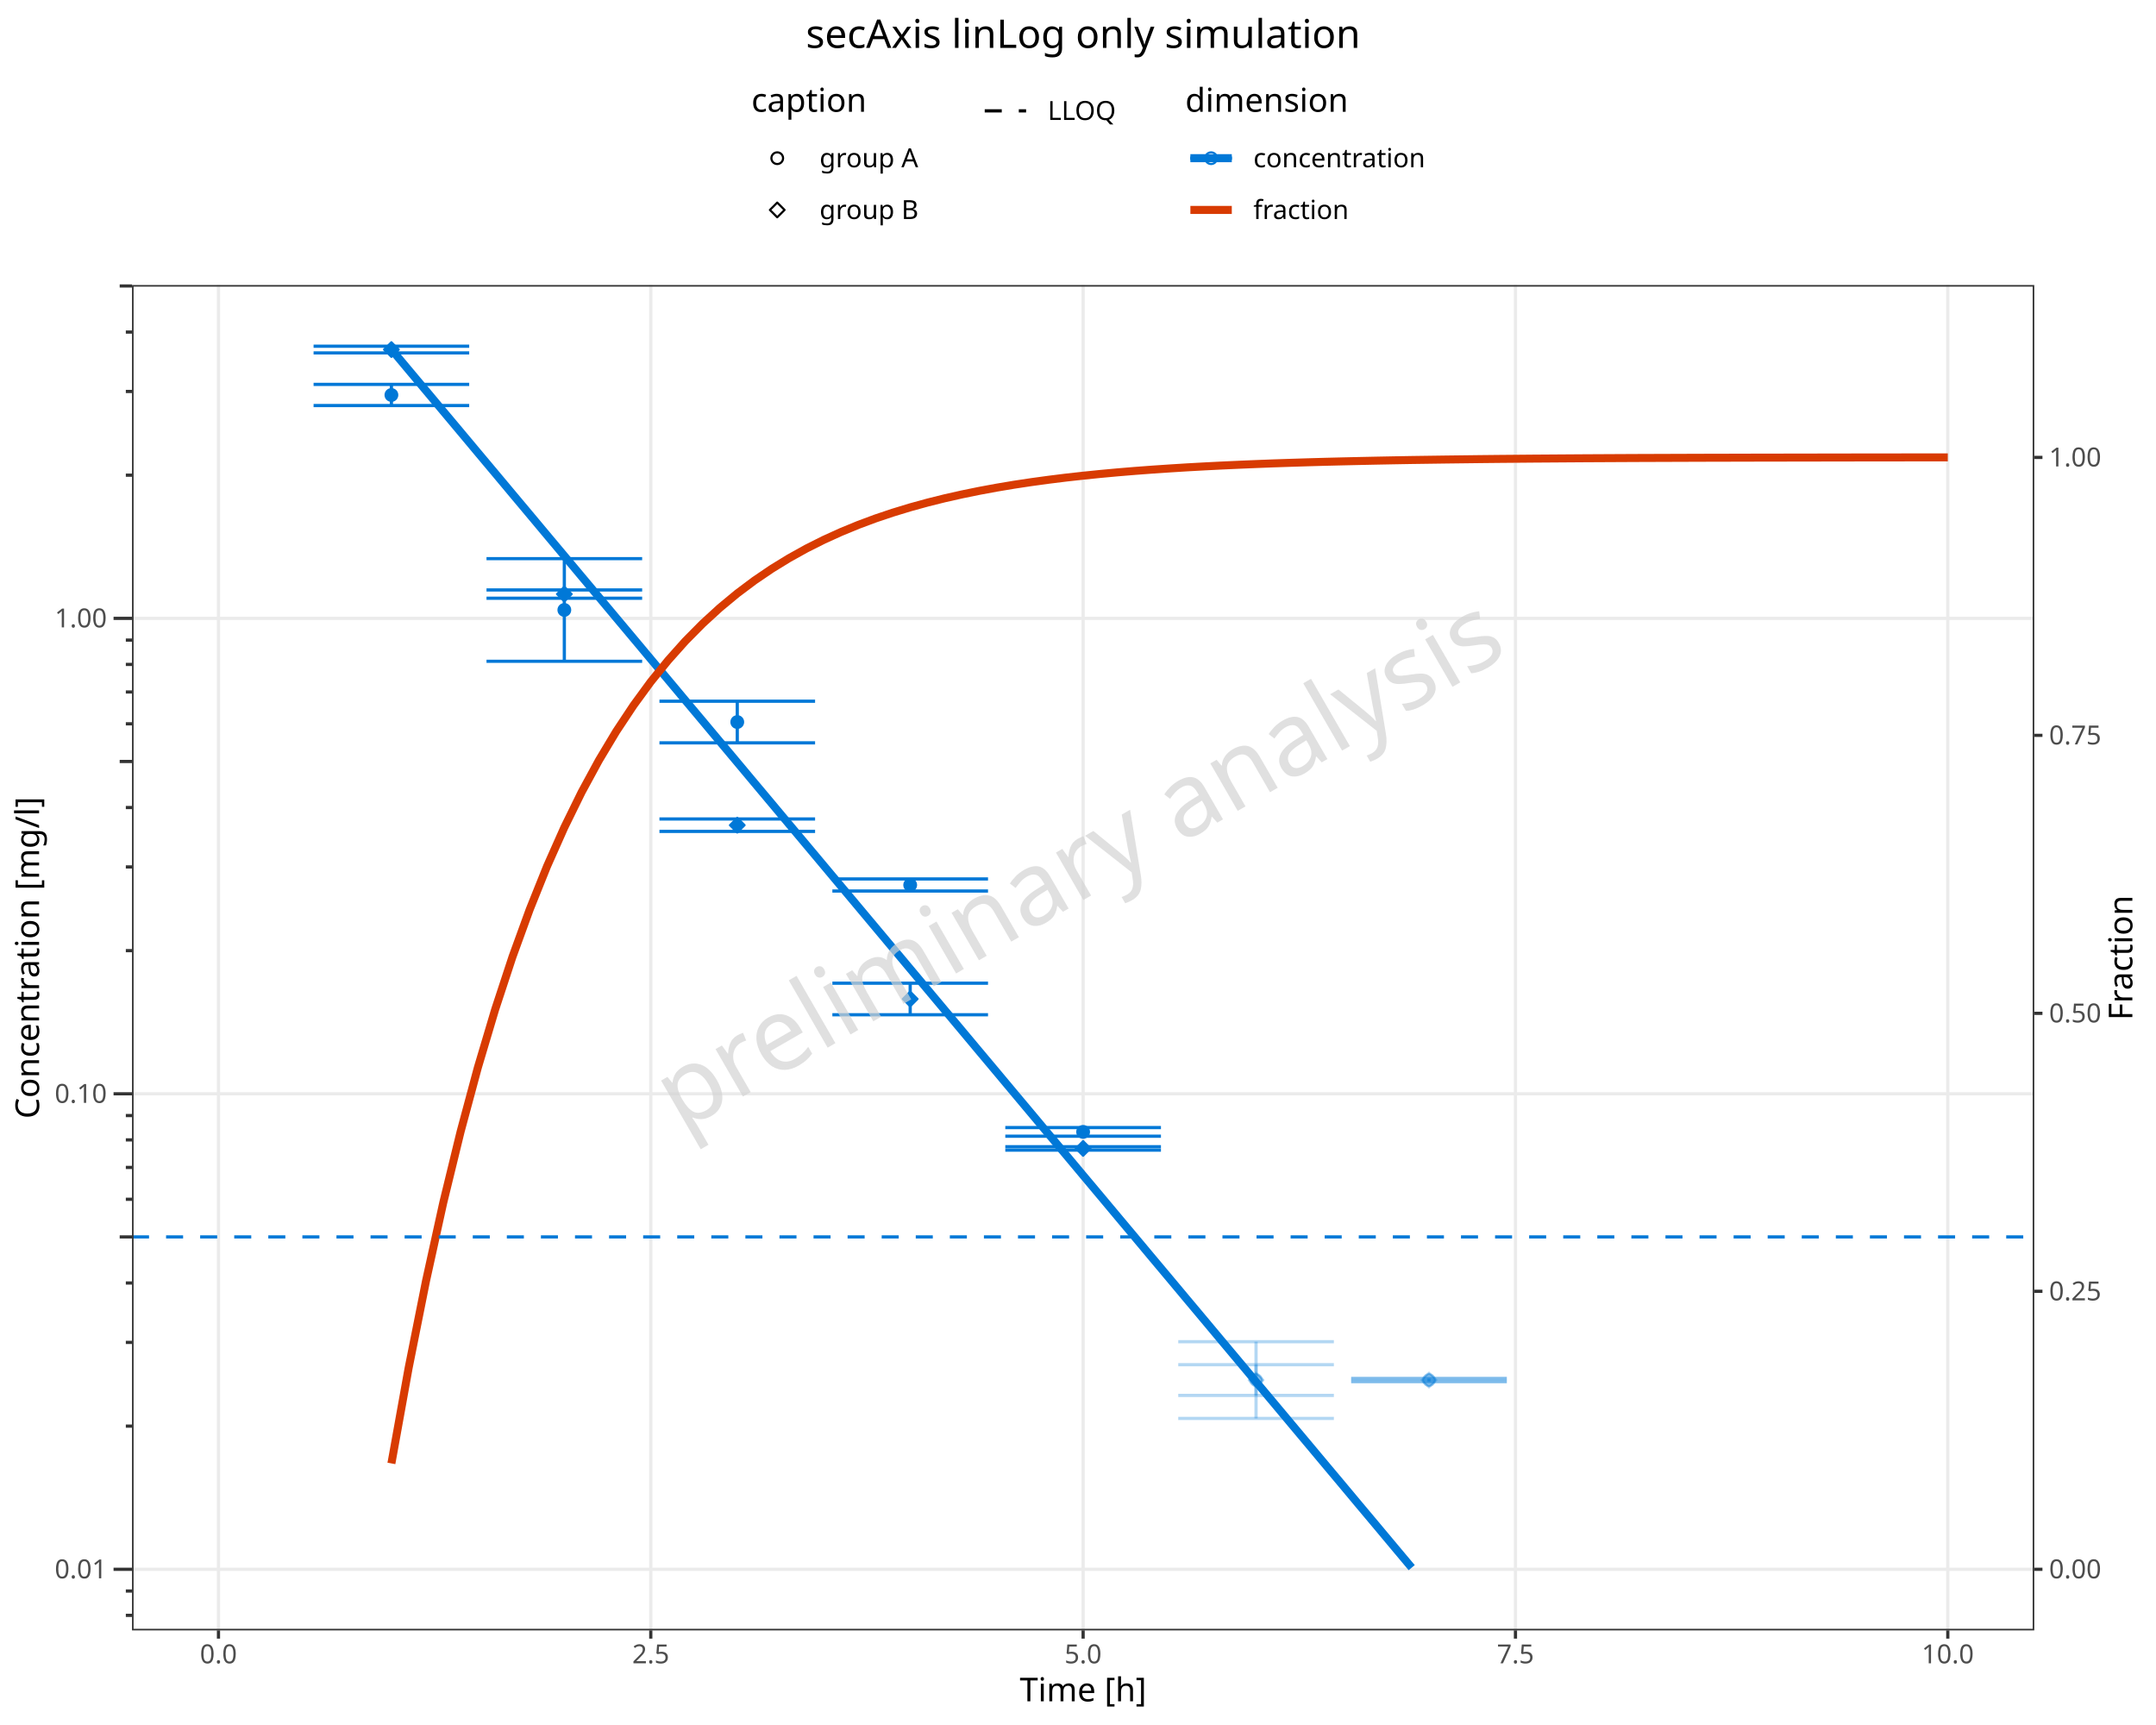
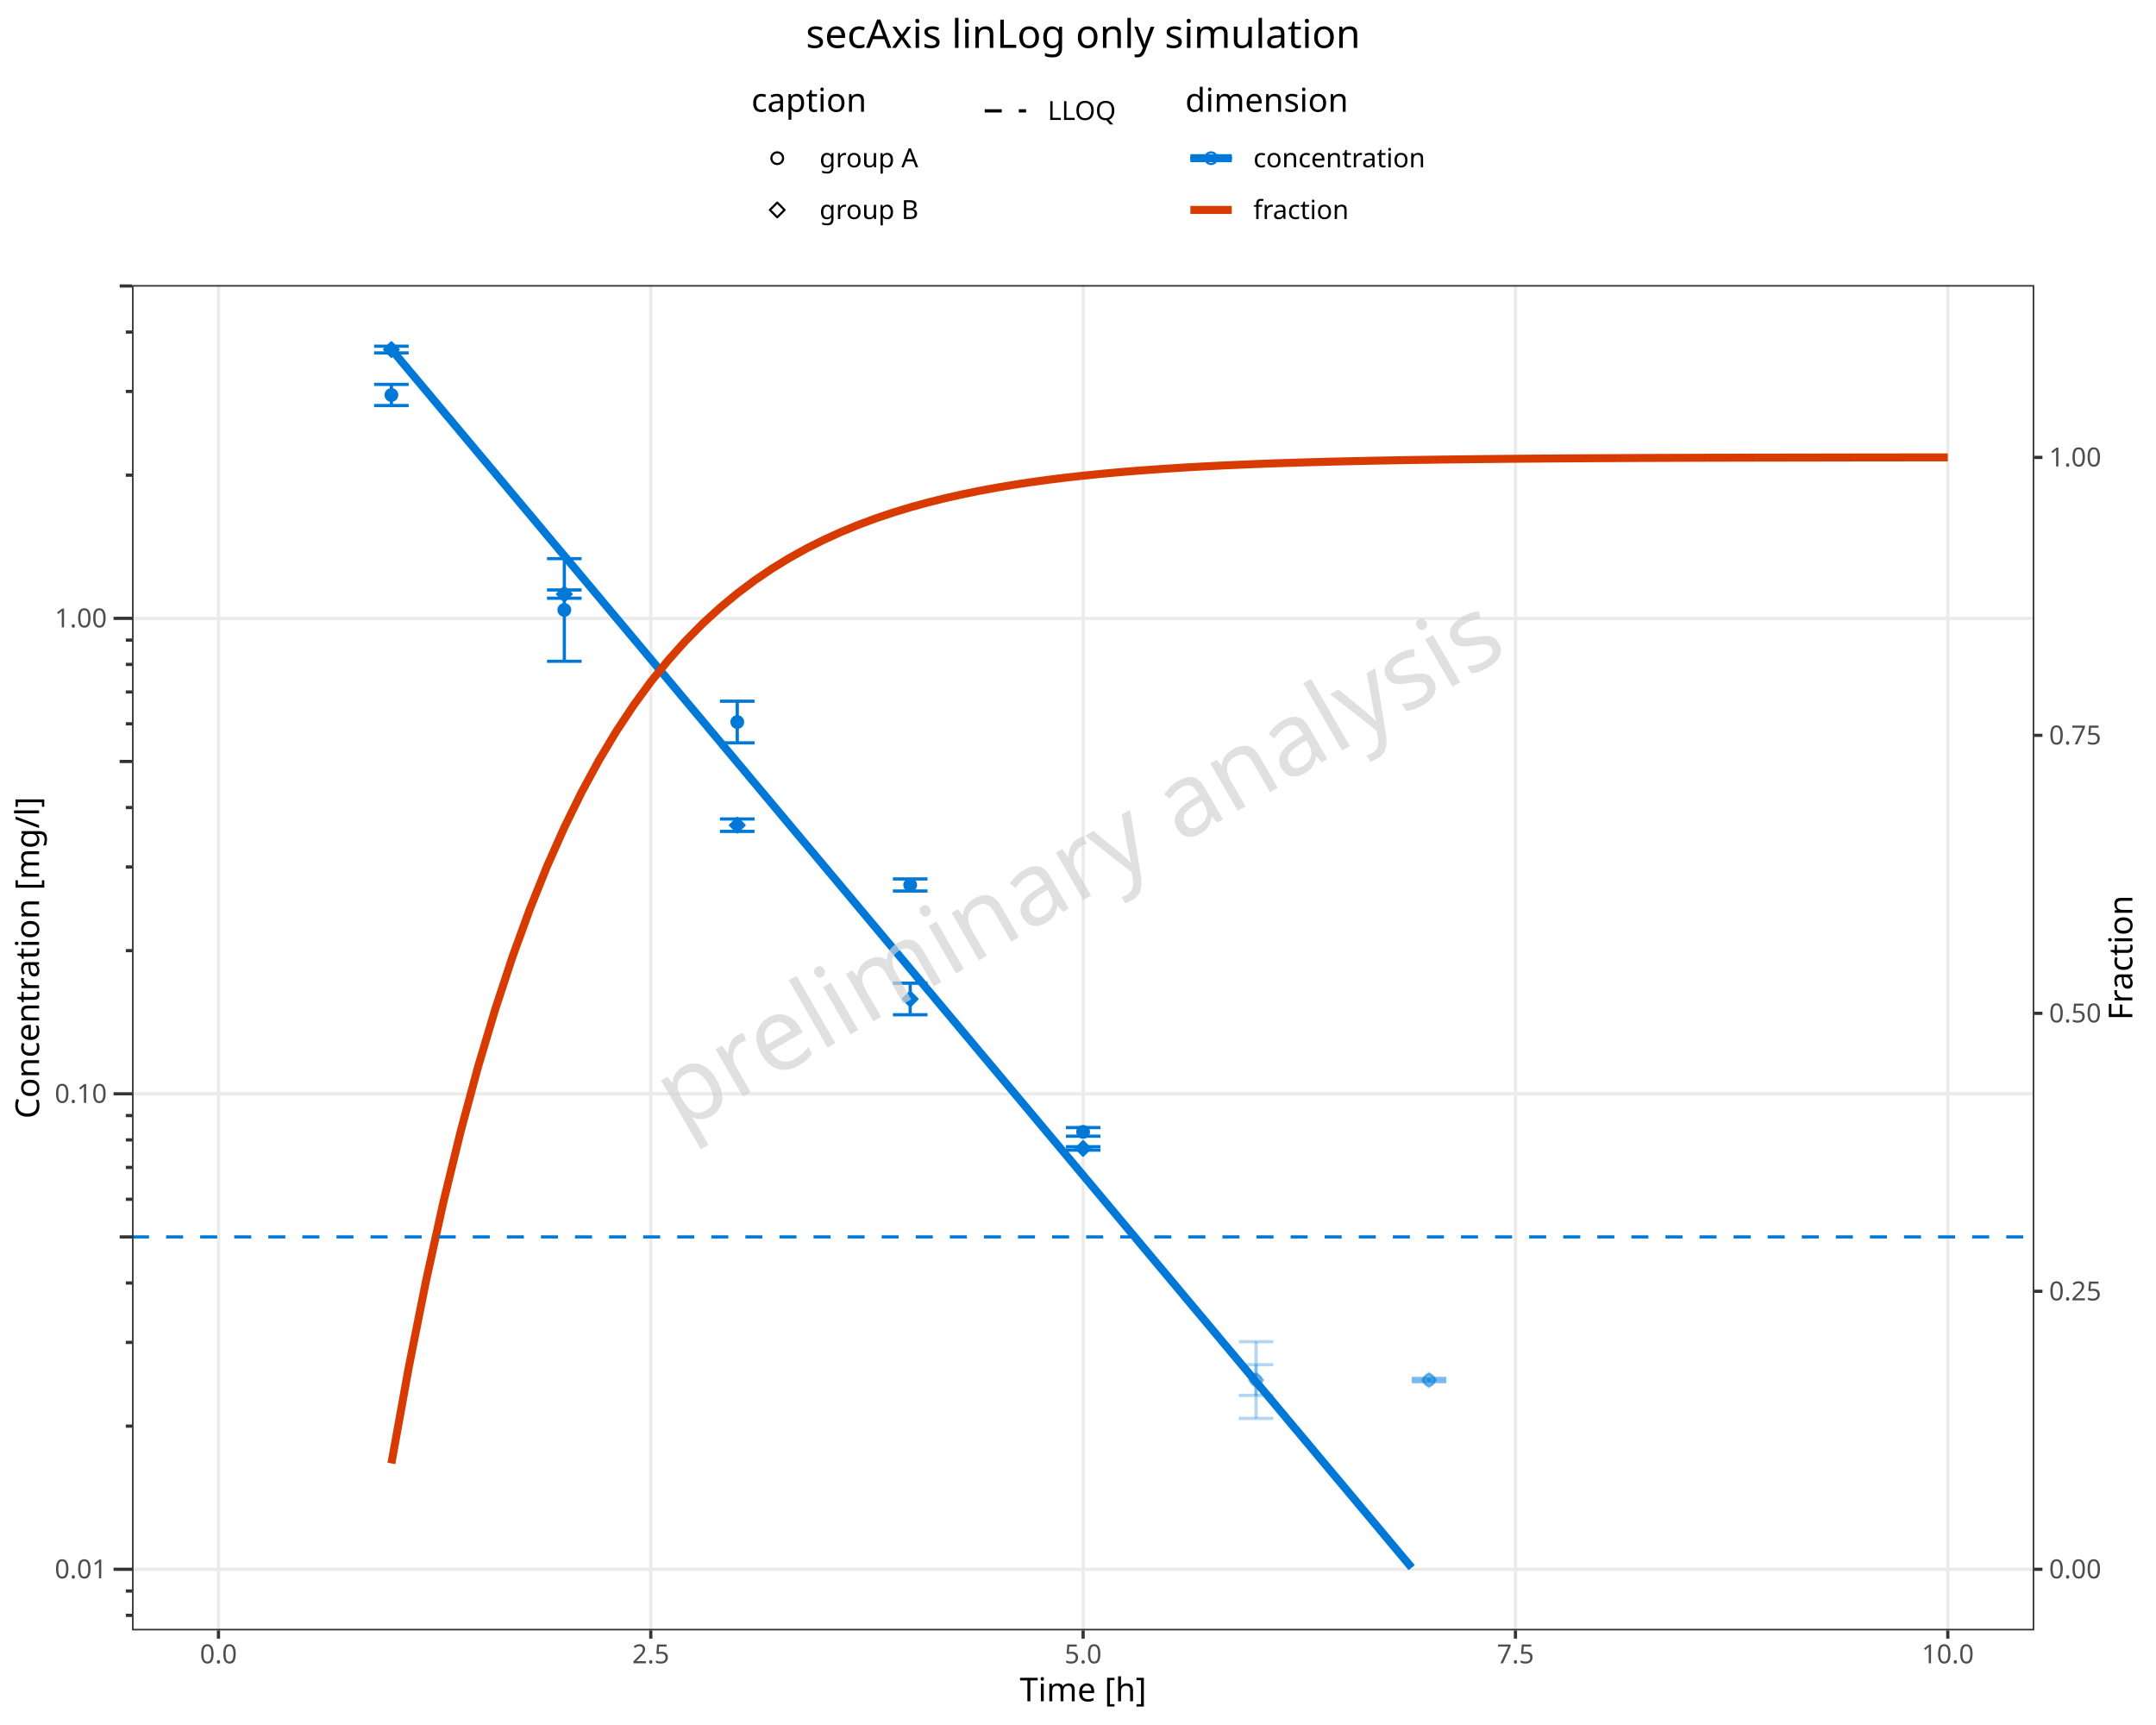
<svg xmlns="http://www.w3.org/2000/svg" class="svglite" data-engine-version="2.0" width="720.00pt" height="576.00pt" viewBox="0 0 720.00 576.00">
  <defs>
    <style type="text/css">
    .svglite line, .svglite polyline, .svglite polygon, .svglite path, .svglite rect, .svglite circle {
      fill: none;
      stroke: #000000;
      stroke-linecap: round;
      stroke-linejoin: round;
      stroke-miterlimit: 10.00;
    }
  </style>
  </defs>
  <rect width="100%" height="100%" style="stroke: none; fill: #FFFFFF;" />
  <defs>
    <clipPath id="cpMC4wMHw3MjAuMDB8MC4wMHw1NzYuMDA=">
      <rect x="0.00" y="0.00" width="720.00" height="576.00" />
    </clipPath>
  </defs>
  <g clip-path="url(#cpMC4wMHw3MjAuMDB8MC4wMHw1NzYuMDA=)">
    <rect x="0" y="0.00" width="720.00" height="576.00" style="stroke-width: 1.07; stroke: #FFFFFF; fill: #FFFFFF;" />
  </g>
  <defs>
    <clipPath id="cpNDQuMDh8Njc5LjM1fDk1LjE4fDU0NC40Mg==">
      <rect x="44.08" y="95.18" width="635.27" height="449.24" />
    </clipPath>
  </defs>
  <g clip-path="url(#cpNDQuMDh8Njc5LjM1fDk1LjE4fDU0NC40Mg==)">
    <rect x="44.08" y="95.18" width="635.27" height="449.24" style="stroke-width: 1.07; stroke: none; fill: #FFFFFF;" />
    <polyline points="44.08,524.00 679.35,524.00 " style="stroke-width: 1.07; stroke: #EBEBEB; stroke-linecap: butt;" />
    <polyline points="44.08,365.23 679.35,365.23 " style="stroke-width: 1.07; stroke: #EBEBEB; stroke-linecap: butt;" />
    <polyline points="44.08,206.47 679.35,206.47 " style="stroke-width: 1.07; stroke: #EBEBEB; stroke-linecap: butt;" />
    <polyline points="72.96,544.42 72.96,95.18 " style="stroke-width: 1.07; stroke: #EBEBEB; stroke-linecap: butt;" />
    <polyline points="217.33,544.42 217.33,95.18 " style="stroke-width: 1.07; stroke: #EBEBEB; stroke-linecap: butt;" />
    <polyline points="361.71,544.42 361.71,95.18 " style="stroke-width: 1.07; stroke: #EBEBEB; stroke-linecap: butt;" />
    <polyline points="506.09,544.42 506.09,95.18 " style="stroke-width: 1.07; stroke: #EBEBEB; stroke-linecap: butt;" />
    <polyline points="650.47,544.42 650.47,95.18 " style="stroke-width: 1.07; stroke: #EBEBEB; stroke-linecap: butt;" />
    <polyline points="130.71,116.65 136.48,123.55 142.26,130.44 148.03,137.34 153.81,144.23 159.58,151.13 165.36,158.02 171.13,164.92 176.91,171.81 182.68,178.71 188.46,185.60 194.23,192.50 200.01,199.39 205.78,206.29 211.56,213.18 217.33,220.08 223.11,226.97 228.88,233.87 234.66,240.76 240.43,247.66 246.21,254.55 251.98,261.45 257.76,268.34 263.53,275.24 269.31,282.13 275.09,289.03 280.86,295.92 286.64,302.82 292.41,309.71 298.19,316.61 303.96,323.50 309.74,330.40 315.51,337.29 321.29,344.19 327.06,351.09 332.84,357.98 338.61,364.88 344.39,371.77 350.16,378.67 355.94,385.56 361.71,392.46 367.49,399.35 373.26,406.25 379.04,413.14 384.81,420.04 390.59,426.93 396.36,433.83 402.14,440.72 407.91,447.62 413.69,454.51 419.46,461.41 425.24,468.30 431.01,475.20 436.79,482.09 442.56,488.99 448.34,495.88 454.11,502.78 459.89,509.67 465.66,516.57 471.44,523.46 " style="stroke-width: 2.67; stroke: #0078D7; stroke-linecap: butt;" />
    <polyline points="130.71,488.66 136.48,456.69 142.26,427.76 148.03,401.58 153.81,377.90 159.58,356.47 165.36,337.07 171.13,319.53 176.91,303.65 182.68,289.28 188.46,276.28 194.23,264.52 200.01,253.88 205.78,244.25 211.56,235.54 217.33,227.65 223.11,220.52 228.88,214.06 234.66,208.22 240.43,202.94 246.21,198.15 251.98,193.83 257.76,189.91 263.53,186.37 269.31,183.16 275.09,180.26 280.86,177.64 286.64,175.26 292.41,173.11 298.19,171.17 303.96,169.41 309.74,167.82 315.51,166.38 321.29,165.08 327.06,163.90 332.84,162.83 338.61,161.86 344.39,160.99 350.16,160.20 355.94,159.48 361.71,158.84 367.49,158.25 373.26,157.72 379.04,157.24 384.81,156.81 390.59,156.42 396.36,156.06 402.14,155.74 407.91,155.45 413.69,155.19 419.46,154.95 425.24,154.73 431.01,154.54 436.79,154.36 442.56,154.20 448.34,154.06 454.11,153.93 459.89,153.81 465.66,153.70 471.44,153.60 477.22,153.52 482.99,153.44 488.77,153.37 494.54,153.30 500.32,153.24 506.09,153.19 511.87,153.14 517.64,153.10 523.42,153.06 529.19,153.02 534.97,152.99 540.74,152.96 546.52,152.93 552.29,152.91 558.07,152.89 563.84,152.87 569.62,152.85 575.39,152.84 581.17,152.82 586.94,152.81 592.72,152.80 598.49,152.79 604.27,152.78 610.04,152.77 615.82,152.76 621.59,152.75 627.37,152.75 633.14,152.74 638.92,152.73 644.69,152.73 650.47,152.73 " style="stroke-width: 2.67; stroke: #D83B01; stroke-linecap: butt;" />
-     <polyline points="104.72,128.35 156.69,128.35 " style="stroke-width: 1.07; stroke: #0078D7; stroke-linecap: butt;" />
+     <polyline points="124.93,128.35 136.48,128.35 " style="stroke-width: 1.07; stroke: #0078D7; stroke-linecap: butt;" />
    <polyline points="130.71,128.35 130.71,135.42 " style="stroke-width: 1.07; stroke: #0078D7; stroke-linecap: butt;" />
-     <polyline points="104.72,135.42 156.69,135.42 " style="stroke-width: 1.07; stroke: #0078D7; stroke-linecap: butt;" />
-     <polyline points="162.47,186.54 214.45,186.54 " style="stroke-width: 1.07; stroke: #0078D7; stroke-linecap: butt;" />
+     <polyline points="124.93,135.42 136.48,135.42 " style="stroke-width: 1.07; stroke: #0078D7; stroke-linecap: butt;" />
+     <polyline points="182.68,186.54 194.23,186.54 " style="stroke-width: 1.07; stroke: #0078D7; stroke-linecap: butt;" />
    <polyline points="188.46,186.54 188.46,220.81 " style="stroke-width: 1.07; stroke: #0078D7; stroke-linecap: butt;" />
-     <polyline points="162.47,220.81 214.45,220.81 " style="stroke-width: 1.07; stroke: #0078D7; stroke-linecap: butt;" />
-     <polyline points="220.22,234.15 272.20,234.15 " style="stroke-width: 1.07; stroke: #0078D7; stroke-linecap: butt;" />
+     <polyline points="182.68,220.81 194.23,220.81 " style="stroke-width: 1.07; stroke: #0078D7; stroke-linecap: butt;" />
+     <polyline points="240.43,234.15 251.98,234.15 " style="stroke-width: 1.07; stroke: #0078D7; stroke-linecap: butt;" />
    <polyline points="246.21,234.15 246.21,248.05 " style="stroke-width: 1.07; stroke: #0078D7; stroke-linecap: butt;" />
-     <polyline points="220.22,248.05 272.20,248.05 " style="stroke-width: 1.07; stroke: #0078D7; stroke-linecap: butt;" />
-     <polyline points="277.97,293.49 329.95,293.49 " style="stroke-width: 1.07; stroke: #0078D7; stroke-linecap: butt;" />
+     <polyline points="240.43,248.05 251.98,248.05 " style="stroke-width: 1.07; stroke: #0078D7; stroke-linecap: butt;" />
+     <polyline points="298.19,293.49 309.74,293.49 " style="stroke-width: 1.07; stroke: #0078D7; stroke-linecap: butt;" />
    <polyline points="303.96,293.49 303.96,297.53 " style="stroke-width: 1.07; stroke: #0078D7; stroke-linecap: butt;" />
-     <polyline points="277.97,297.53 329.95,297.53 " style="stroke-width: 1.07; stroke: #0078D7; stroke-linecap: butt;" />
-     <polyline points="335.72,376.51 387.70,376.51 " style="stroke-width: 1.07; stroke: #0078D7; stroke-linecap: butt;" />
+     <polyline points="298.19,297.53 309.74,297.53 " style="stroke-width: 1.07; stroke: #0078D7; stroke-linecap: butt;" />
+     <polyline points="355.94,376.51 367.49,376.51 " style="stroke-width: 1.07; stroke: #0078D7; stroke-linecap: butt;" />
    <polyline points="361.71,376.51 361.71,379.39 " style="stroke-width: 1.07; stroke: #0078D7; stroke-linecap: butt;" />
-     <polyline points="335.72,379.39 387.70,379.39 " style="stroke-width: 1.07; stroke: #0078D7; stroke-linecap: butt;" />
-     <polyline points="393.48,448.01 445.45,448.01 " style="stroke-width: 1.07; stroke: #0078D7; stroke-opacity: 0.30; stroke-linecap: butt;" />
+     <polyline points="355.94,379.39 367.49,379.39 " style="stroke-width: 1.07; stroke: #0078D7; stroke-linecap: butt;" />
+     <polyline points="413.69,448.01 425.24,448.01 " style="stroke-width: 1.07; stroke: #0078D7; stroke-opacity: 0.30; stroke-linecap: butt;" />
    <polyline points="419.46,448.01 419.46,473.63 " style="stroke-width: 1.07; stroke: #0078D7; stroke-opacity: 0.30; stroke-linecap: butt;" />
-     <polyline points="393.48,473.63 445.45,473.63 " style="stroke-width: 1.07; stroke: #0078D7; stroke-opacity: 0.30; stroke-linecap: butt;" />
-     <polyline points="451.23,460.36 503.20,460.36 " style="stroke-width: 1.07; stroke: #0078D7; stroke-opacity: 0.30; stroke-linecap: butt;" />
+     <polyline points="413.69,473.63 425.24,473.63 " style="stroke-width: 1.07; stroke: #0078D7; stroke-opacity: 0.30; stroke-linecap: butt;" />
+     <polyline points="471.44,460.36 482.99,460.36 " style="stroke-width: 1.07; stroke: #0078D7; stroke-opacity: 0.30; stroke-linecap: butt;" />
    <polyline points="477.22,460.36 477.22,461.27 " style="stroke-width: 1.07; stroke: #0078D7; stroke-opacity: 0.30; stroke-linecap: butt;" />
-     <polyline points="451.23,461.27 503.20,461.27 " style="stroke-width: 1.07; stroke: #0078D7; stroke-opacity: 0.30; stroke-linecap: butt;" />
-     <polyline points="104.72,115.60 156.69,115.60 " style="stroke-width: 1.07; stroke: #0078D7; stroke-linecap: butt;" />
+     <polyline points="471.44,461.27 482.99,461.27 " style="stroke-width: 1.07; stroke: #0078D7; stroke-opacity: 0.30; stroke-linecap: butt;" />
+     <polyline points="124.93,115.60 136.48,115.60 " style="stroke-width: 1.07; stroke: #0078D7; stroke-linecap: butt;" />
    <polyline points="130.71,115.60 130.71,117.84 " style="stroke-width: 1.07; stroke: #0078D7; stroke-linecap: butt;" />
-     <polyline points="104.72,117.84 156.69,117.84 " style="stroke-width: 1.07; stroke: #0078D7; stroke-linecap: butt;" />
-     <polyline points="162.47,196.99 214.45,196.99 " style="stroke-width: 1.07; stroke: #0078D7; stroke-linecap: butt;" />
+     <polyline points="124.93,117.84 136.48,117.84 " style="stroke-width: 1.07; stroke: #0078D7; stroke-linecap: butt;" />
+     <polyline points="182.68,196.99 194.23,196.99 " style="stroke-width: 1.07; stroke: #0078D7; stroke-linecap: butt;" />
    <polyline points="188.46,196.99 188.46,199.75 " style="stroke-width: 1.07; stroke: #0078D7; stroke-linecap: butt;" />
-     <polyline points="162.47,199.75 214.45,199.75 " style="stroke-width: 1.07; stroke: #0078D7; stroke-linecap: butt;" />
-     <polyline points="220.22,273.47 272.20,273.47 " style="stroke-width: 1.07; stroke: #0078D7; stroke-linecap: butt;" />
+     <polyline points="182.68,199.75 194.23,199.75 " style="stroke-width: 1.07; stroke: #0078D7; stroke-linecap: butt;" />
+     <polyline points="240.43,273.47 251.98,273.47 " style="stroke-width: 1.07; stroke: #0078D7; stroke-linecap: butt;" />
    <polyline points="246.21,273.47 246.21,277.61 " style="stroke-width: 1.07; stroke: #0078D7; stroke-linecap: butt;" />
-     <polyline points="220.22,277.61 272.20,277.61 " style="stroke-width: 1.07; stroke: #0078D7; stroke-linecap: butt;" />
-     <polyline points="277.97,328.30 329.95,328.30 " style="stroke-width: 1.07; stroke: #0078D7; stroke-linecap: butt;" />
+     <polyline points="240.43,277.61 251.98,277.61 " style="stroke-width: 1.07; stroke: #0078D7; stroke-linecap: butt;" />
+     <polyline points="298.19,328.30 309.74,328.30 " style="stroke-width: 1.07; stroke: #0078D7; stroke-linecap: butt;" />
    <polyline points="303.96,328.30 303.96,338.84 " style="stroke-width: 1.07; stroke: #0078D7; stroke-linecap: butt;" />
-     <polyline points="277.97,338.84 329.95,338.84 " style="stroke-width: 1.07; stroke: #0078D7; stroke-linecap: butt;" />
-     <polyline points="335.72,382.91 387.70,382.91 " style="stroke-width: 1.07; stroke: #0078D7; stroke-linecap: butt;" />
+     <polyline points="298.19,338.84 309.74,338.84 " style="stroke-width: 1.07; stroke: #0078D7; stroke-linecap: butt;" />
+     <polyline points="355.94,382.91 367.49,382.91 " style="stroke-width: 1.07; stroke: #0078D7; stroke-linecap: butt;" />
    <polyline points="361.71,382.91 361.71,384.04 " style="stroke-width: 1.07; stroke: #0078D7; stroke-linecap: butt;" />
-     <polyline points="335.72,384.04 387.70,384.04 " style="stroke-width: 1.07; stroke: #0078D7; stroke-linecap: butt;" />
-     <polyline points="393.48,455.69 445.45,455.69 " style="stroke-width: 1.07; stroke: #0078D7; stroke-opacity: 0.30; stroke-linecap: butt;" />
+     <polyline points="355.94,384.04 367.49,384.04 " style="stroke-width: 1.07; stroke: #0078D7; stroke-linecap: butt;" />
+     <polyline points="413.69,455.69 425.24,455.69 " style="stroke-width: 1.07; stroke: #0078D7; stroke-opacity: 0.30; stroke-linecap: butt;" />
    <polyline points="419.46,455.69 419.46,465.94 " style="stroke-width: 1.07; stroke: #0078D7; stroke-opacity: 0.30; stroke-linecap: butt;" />
-     <polyline points="393.48,465.94 445.45,465.94 " style="stroke-width: 1.07; stroke: #0078D7; stroke-opacity: 0.30; stroke-linecap: butt;" />
-     <polyline points="451.23,460.24 503.20,460.24 " style="stroke-width: 1.07; stroke: #0078D7; stroke-opacity: 0.30; stroke-linecap: butt;" />
+     <polyline points="413.69,465.94 425.24,465.94 " style="stroke-width: 1.07; stroke: #0078D7; stroke-opacity: 0.30; stroke-linecap: butt;" />
+     <polyline points="471.44,460.24 482.99,460.24 " style="stroke-width: 1.07; stroke: #0078D7; stroke-opacity: 0.30; stroke-linecap: butt;" />
    <polyline points="477.22,460.24 477.22,461.40 " style="stroke-width: 1.07; stroke: #0078D7; stroke-opacity: 0.30; stroke-linecap: butt;" />
-     <polyline points="451.23,461.40 503.20,461.40 " style="stroke-width: 1.07; stroke: #0078D7; stroke-opacity: 0.30; stroke-linecap: butt;" />
+     <polyline points="471.44,461.40 482.99,461.40 " style="stroke-width: 1.07; stroke: #0078D7; stroke-opacity: 0.30; stroke-linecap: butt;" />
    <circle cx="130.71" cy="131.89" r="1.95" style="stroke-width: 0.71; stroke: #0078D7; fill: #0078D7;" />
    <circle cx="188.46" cy="203.67" r="1.95" style="stroke-width: 0.71; stroke: #0078D7; fill: #0078D7;" />
    <circle cx="246.21" cy="241.10" r="1.95" style="stroke-width: 0.71; stroke: #0078D7; fill: #0078D7;" />
    <circle cx="303.96" cy="295.51" r="1.95" style="stroke-width: 0.71; stroke: #0078D7; fill: #0078D7;" />
    <circle cx="361.71" cy="377.95" r="1.95" style="stroke-width: 0.71; stroke: #0078D7; fill: #0078D7;" />
    <circle cx="419.46" cy="460.82" r="1.95" style="stroke-width: 0.71; stroke: #0078D7; stroke-opacity: 0.30; fill: #0078D7; fill-opacity: 0.30;" />
    <circle cx="477.22" cy="460.82" r="1.95" style="stroke-width: 0.71; stroke: #0078D7; stroke-opacity: 0.30; fill: #0078D7; fill-opacity: 0.30;" />
    <polygon points="130.71,119.17 133.16,116.72 130.71,114.27 128.26,116.72 " style="stroke-width: 0.71; stroke: #0078D7; fill: #0078D7;" />
    <polygon points="188.46,200.82 190.91,198.37 188.46,195.92 186.01,198.37 " style="stroke-width: 0.71; stroke: #0078D7; fill: #0078D7;" />
    <polygon points="246.21,277.99 248.66,275.54 246.21,273.09 243.76,275.54 " style="stroke-width: 0.71; stroke: #0078D7; fill: #0078D7;" />
    <polygon points="303.96,336.02 306.41,333.57 303.96,331.12 301.51,333.57 " style="stroke-width: 0.71; stroke: #0078D7; fill: #0078D7;" />
    <polygon points="361.71,385.93 364.16,383.48 361.71,381.03 359.26,383.48 " style="stroke-width: 0.71; stroke: #0078D7; fill: #0078D7;" />
    <polygon points="419.46,463.27 421.91,460.82 419.46,458.37 417.01,460.82 " style="stroke-width: 0.71; stroke: #0078D7; stroke-opacity: 0.30; fill: #0078D7; fill-opacity: 0.30;" />
    <polygon points="477.22,463.27 479.67,460.82 477.22,458.37 474.77,460.82 " style="stroke-width: 0.71; stroke: #0078D7; stroke-opacity: 0.30; fill: #0078D7; fill-opacity: 0.30;" />
    <line x1="44.08" y1="413.02" x2="679.35" y2="413.02" style="stroke-width: 1.07; stroke: #0078D7; stroke-dasharray: 5.69,5.69; stroke-linecap: butt;" />
    <rect x="44.08" y="95.18" width="635.27" height="449.24" style="stroke-width: 1.07; stroke: #333333;" />
  </g>
  <g clip-path="url(#cpMC4wMHw3MjAuMDB8MC4wMHw1NzYuMDA=)">
    <text x="35.72" y="527.03" text-anchor="end" style="font-size: 8.80px; fill: #4D4D4D; font-family: sans;" textLength="17.13px" lengthAdjust="spacingAndGlyphs">0.01</text>
    <text x="35.72" y="368.26" text-anchor="end" style="font-size: 8.80px; fill: #4D4D4D; font-family: sans;" textLength="17.13px" lengthAdjust="spacingAndGlyphs">0.10</text>
    <text x="35.72" y="209.49" text-anchor="end" style="font-size: 8.80px; fill: #4D4D4D; font-family: sans;" textLength="17.13px" lengthAdjust="spacingAndGlyphs">1.00</text>
    <polyline points="37.92,524.00 44.08,524.00 " style="stroke-width: 1.07; stroke: #333333; stroke-linecap: butt;" />
    <polyline points="37.92,365.23 44.08,365.23 " style="stroke-width: 1.07; stroke: #333333; stroke-linecap: butt;" />
    <polyline points="37.92,206.47 44.08,206.47 " style="stroke-width: 1.07; stroke: #333333; stroke-linecap: butt;" />
    <polyline points="39.97,413.02 44.08,413.02 " style="stroke-width: 1.07; stroke: #333333; stroke-linecap: butt;" />
    <polyline points="39.97,254.26 44.08,254.26 " style="stroke-width: 1.07; stroke: #333333; stroke-linecap: butt;" />
    <polyline points="39.97,95.49 44.08,95.49 " style="stroke-width: 1.07; stroke: #333333; stroke-linecap: butt;" />
    <polyline points="42.02,539.38 44.08,539.38 " style="stroke-width: 1.07; stroke: #333333; stroke-linecap: butt;" />
    <polyline points="42.02,531.26 44.08,531.26 " style="stroke-width: 1.07; stroke: #333333; stroke-linecap: butt;" />
    <polyline points="42.02,476.20 44.08,476.20 " style="stroke-width: 1.07; stroke: #333333; stroke-linecap: butt;" />
    <polyline points="42.02,448.25 44.08,448.25 " style="stroke-width: 1.07; stroke: #333333; stroke-linecap: butt;" />
    <polyline points="42.02,428.41 44.08,428.41 " style="stroke-width: 1.07; stroke: #333333; stroke-linecap: butt;" />
    <polyline points="42.02,400.45 44.08,400.45 " style="stroke-width: 1.07; stroke: #333333; stroke-linecap: butt;" />
    <polyline points="42.02,389.82 44.08,389.82 " style="stroke-width: 1.07; stroke: #333333; stroke-linecap: butt;" />
    <polyline points="42.02,380.62 44.08,380.62 " style="stroke-width: 1.07; stroke: #333333; stroke-linecap: butt;" />
    <polyline points="42.02,372.50 44.08,372.50 " style="stroke-width: 1.07; stroke: #333333; stroke-linecap: butt;" />
    <polyline points="42.02,317.44 44.08,317.44 " style="stroke-width: 1.07; stroke: #333333; stroke-linecap: butt;" />
    <polyline points="42.02,289.48 44.08,289.48 " style="stroke-width: 1.07; stroke: #333333; stroke-linecap: butt;" />
    <polyline points="42.02,269.65 44.08,269.65 " style="stroke-width: 1.07; stroke: #333333; stroke-linecap: butt;" />
    <polyline points="42.02,241.69 44.08,241.69 " style="stroke-width: 1.07; stroke: #333333; stroke-linecap: butt;" />
    <polyline points="42.02,231.06 44.08,231.06 " style="stroke-width: 1.07; stroke: #333333; stroke-linecap: butt;" />
    <polyline points="42.02,221.85 44.08,221.85 " style="stroke-width: 1.07; stroke: #333333; stroke-linecap: butt;" />
    <polyline points="42.02,213.73 44.08,213.73 " style="stroke-width: 1.07; stroke: #333333; stroke-linecap: butt;" />
    <polyline points="42.02,158.67 44.08,158.67 " style="stroke-width: 1.07; stroke: #333333; stroke-linecap: butt;" />
    <polyline points="42.02,130.72 44.08,130.72 " style="stroke-width: 1.07; stroke: #333333; stroke-linecap: butt;" />
    <polyline points="42.02,110.88 44.08,110.88 " style="stroke-width: 1.07; stroke: #333333; stroke-linecap: butt;" />
    <polyline points="682.08,524.00 679.35,524.00 " style="stroke-width: 1.07; stroke: #333333; stroke-linecap: butt;" />
    <polyline points="682.08,431.18 679.35,431.18 " style="stroke-width: 1.07; stroke: #333333; stroke-linecap: butt;" />
    <polyline points="682.08,338.36 679.35,338.36 " style="stroke-width: 1.07; stroke: #333333; stroke-linecap: butt;" />
    <polyline points="682.08,245.54 679.35,245.54 " style="stroke-width: 1.07; stroke: #333333; stroke-linecap: butt;" />
    <polyline points="682.08,152.73 679.35,152.73 " style="stroke-width: 1.07; stroke: #333333; stroke-linecap: butt;" />
    <text x="684.28" y="527.02" style="font-size: 8.80px; fill: #4D4D4D; font-family: sans;" textLength="17.13px" lengthAdjust="spacingAndGlyphs">0.00</text>
    <text x="684.28" y="434.21" style="font-size: 8.80px; fill: #4D4D4D; font-family: sans;" textLength="17.13px" lengthAdjust="spacingAndGlyphs">0.25</text>
    <text x="684.28" y="341.39" style="font-size: 8.80px; fill: #4D4D4D; font-family: sans;" textLength="17.13px" lengthAdjust="spacingAndGlyphs">0.50</text>
    <text x="684.28" y="248.57" style="font-size: 8.80px; fill: #4D4D4D; font-family: sans;" textLength="17.13px" lengthAdjust="spacingAndGlyphs">0.75</text>
    <text x="684.28" y="155.75" style="font-size: 8.80px; fill: #4D4D4D; font-family: sans;" textLength="17.13px" lengthAdjust="spacingAndGlyphs">1.00</text>
    <polyline points="72.96,547.16 72.96,544.42 " style="stroke-width: 1.07; stroke: #333333; stroke-linecap: butt;" />
    <polyline points="217.33,547.16 217.33,544.42 " style="stroke-width: 1.07; stroke: #333333; stroke-linecap: butt;" />
    <polyline points="361.71,547.16 361.71,544.42 " style="stroke-width: 1.07; stroke: #333333; stroke-linecap: butt;" />
    <polyline points="506.09,547.16 506.09,544.42 " style="stroke-width: 1.07; stroke: #333333; stroke-linecap: butt;" />
    <polyline points="650.47,547.16 650.47,544.42 " style="stroke-width: 1.07; stroke: #333333; stroke-linecap: butt;" />
    <text x="72.96" y="555.40" text-anchor="middle" style="font-size: 8.80px; fill: #4D4D4D; font-family: sans;" textLength="12.23px" lengthAdjust="spacingAndGlyphs">0.0</text>
    <text x="217.33" y="555.40" text-anchor="middle" style="font-size: 8.80px; fill: #4D4D4D; font-family: sans;" textLength="12.23px" lengthAdjust="spacingAndGlyphs">2.5</text>
    <text x="361.71" y="555.40" text-anchor="middle" style="font-size: 8.80px; fill: #4D4D4D; font-family: sans;" textLength="12.23px" lengthAdjust="spacingAndGlyphs">5.0</text>
    <text x="506.09" y="555.40" text-anchor="middle" style="font-size: 8.80px; fill: #4D4D4D; font-family: sans;" textLength="12.23px" lengthAdjust="spacingAndGlyphs">7.5</text>
    <text x="650.47" y="555.40" text-anchor="middle" style="font-size: 8.80px; fill: #4D4D4D; font-family: sans;" textLength="17.13px" lengthAdjust="spacingAndGlyphs">10.0</text>
    <text x="361.71" y="568.10" text-anchor="middle" style="font-size: 11.00px; font-family: sans;" textLength="39.73px" lengthAdjust="spacingAndGlyphs">Time [h]</text>
    <text transform="translate(13.05,319.80) rotate(-90)" text-anchor="middle" style="font-size: 11.00px; font-family: sans;" textLength="98.45px" lengthAdjust="spacingAndGlyphs">Concentration [mg/l]</text>
    <text transform="translate(712.10,319.80) rotate(-90)" text-anchor="middle" style="font-size: 11.00px; font-family: sans;" textLength="39.74px" lengthAdjust="spacingAndGlyphs">Fraction</text>
    <rect x="245.44" y="22.90" width="65.24" height="61.32" style="stroke-width: 1.07; stroke: none; fill: #FFFFFF;" />
    <text x="250.92" y="37.33" style="font-size: 11.00px; font-family: sans;" textLength="35.48px" lengthAdjust="spacingAndGlyphs">caption</text>
    <rect x="250.92" y="44.18" width="17.28" height="17.28" style="stroke-width: 1.07; stroke: none; fill: #FFFFFF;" />
    <circle cx="259.56" cy="52.82" r="1.95" style="stroke-width: 0.71;" />
    <rect x="250.92" y="61.46" width="17.28" height="17.28" style="stroke-width: 1.07; stroke: none; fill: #FFFFFF;" />
    <polygon points="259.56,72.55 262.01,70.10 259.56,67.65 257.11,70.10 " style="stroke-width: 0.71; fill: none;" />
    <text x="273.68" y="55.85" style="font-size: 8.80px; font-family: sans;" textLength="30.82px" lengthAdjust="spacingAndGlyphs">group A</text>
    <text x="273.68" y="73.13" style="font-size: 8.80px; font-family: sans;" textLength="30.82px" lengthAdjust="spacingAndGlyphs">group B</text>
    <rect x="321.64" y="22.90" width="57.73" height="28.24" style="stroke-width: 1.07; stroke: none; fill: #FFFFFF;" />
    <rect x="327.12" y="28.38" width="17.28" height="17.28" style="stroke-width: 1.07; stroke: none; fill: #FFFFFF;" />
    <line x1="328.85" y1="37.02" x2="342.67" y2="37.02" style="stroke-width: 1.07; stroke-dasharray: 5.69,5.69; stroke-linecap: butt;" />
    <text x="349.88" y="40.05" style="font-size: 8.80px; font-family: sans;" textLength="23.49px" lengthAdjust="spacingAndGlyphs">LLOQ</text>
    <rect x="390.33" y="22.90" width="87.66" height="61.32" style="stroke-width: 1.07; stroke: none; fill: #FFFFFF;" />
    <text x="395.81" y="37.33" style="font-size: 11.00px; font-family: sans;" textLength="50.15px" lengthAdjust="spacingAndGlyphs">dimension</text>
    <rect x="395.81" y="44.18" width="17.28" height="17.28" style="stroke-width: 1.07; stroke: none; fill: #FFFFFF;" />
    <line x1="397.53" y1="52.82" x2="411.36" y2="52.82" style="stroke-width: 2.67; stroke: #0078D7; stroke-linecap: butt;" />
    <line x1="397.53" y1="52.82" x2="411.36" y2="52.82" style="stroke-width: 1.07; stroke: #0078D7; stroke-linecap: butt;" />
    <circle cx="404.45" cy="52.82" r="1.95" style="stroke-width: 0.71; stroke: #0078D7;" />
    <line x1="397.53" y1="52.82" x2="411.36" y2="52.82" style="stroke-width: 1.07; stroke: #0078D7; stroke-linecap: butt;" />
    <rect x="395.81" y="61.46" width="17.28" height="17.28" style="stroke-width: 1.07; stroke: none; fill: #FFFFFF;" />
    <line x1="397.53" y1="70.10" x2="411.36" y2="70.10" style="stroke-width: 2.67; stroke: #D83B01; stroke-linecap: butt;" />
    <text x="418.57" y="55.85" style="font-size: 8.80px; font-family: sans;" textLength="52.84px" lengthAdjust="spacingAndGlyphs">concentration</text>
    <text x="418.57" y="73.13" style="font-size: 8.80px; font-family: sans;" textLength="28.86px" lengthAdjust="spacingAndGlyphs">fraction</text>
    <text x="361.71" y="15.99" text-anchor="middle" style="font-size: 13.20px; font-family: sans;" textLength="175.38px" lengthAdjust="spacingAndGlyphs">secAxis linLog only simulation</text>
    <text transform="translate(365.87,298.17) rotate(-30)" text-anchor="middle" style="font-size: 34.14px; fill: #D3D3D3; fill-opacity: 0.70; font-family: sans;" textLength="299.85px" lengthAdjust="spacingAndGlyphs">preliminary analysis</text>
  </g>
</svg>
